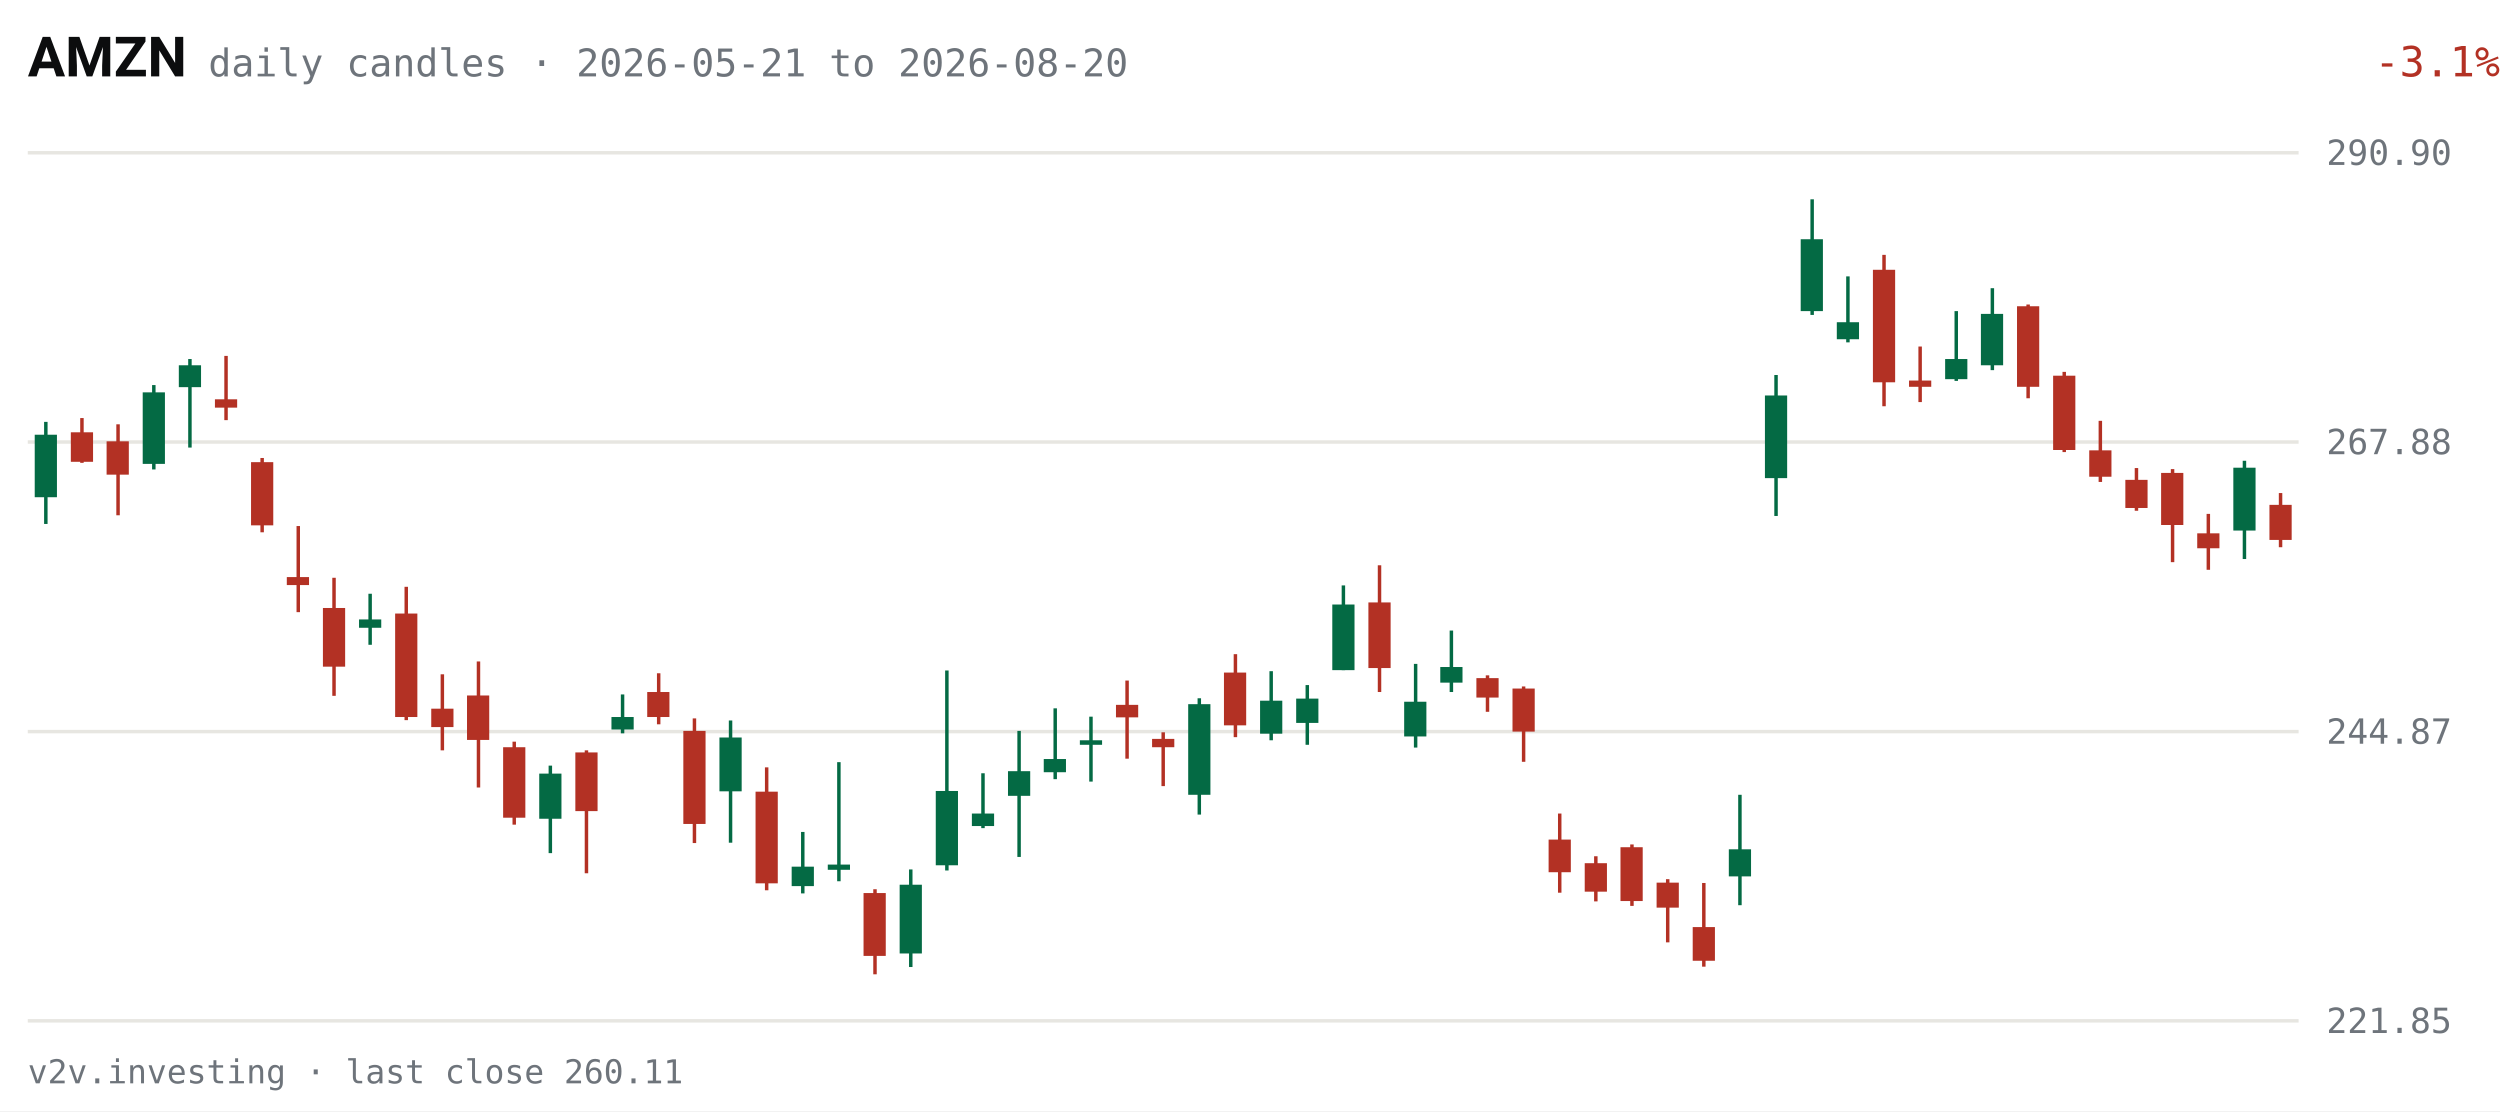
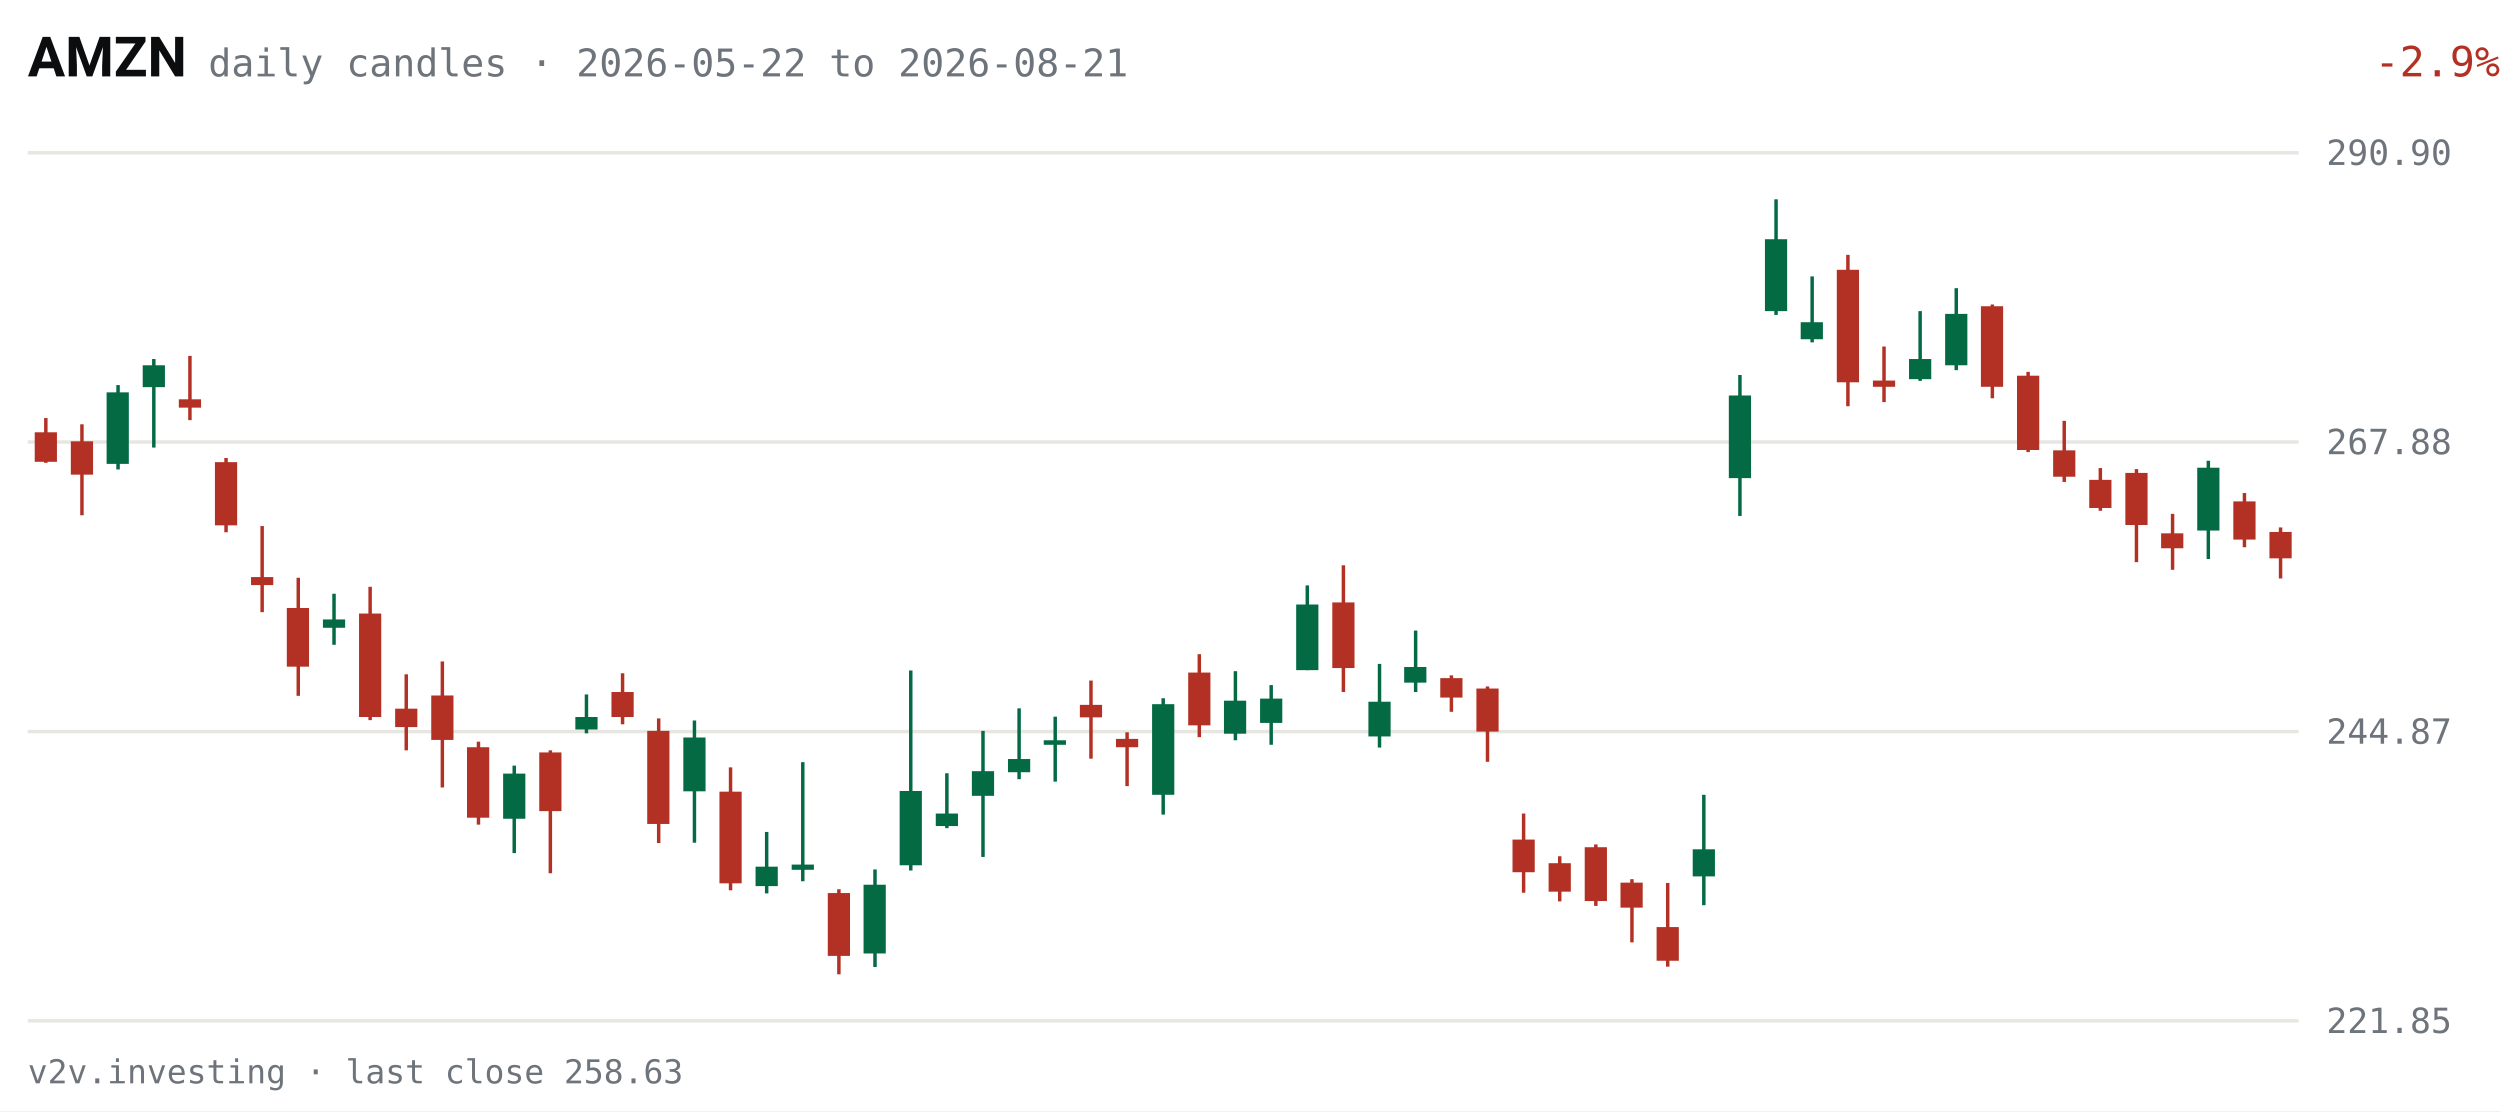
<svg xmlns="http://www.w3.org/2000/svg" viewBox="0 0 720 320" width="720" height="320" role="img" aria-label="AMZN daily candles, last 63 sessions">
  <rect width="720" height="320" fill="#FFFFFF" />
  <text x="8" y="22" fill="#0C0D0E" font-size="16" font-weight="600" font-family="system-ui,-apple-system,Segoe UI,Roboto,sans-serif">AMZN</text>
-   <text x="60" y="22" fill="#6E747B" font-size="11" font-family="ui-monospace,SFMono-Regular,Menlo,Consolas,monospace">daily candles · 2026-05-21 to 2026-08-20</text>
-   <text x="670" y="22" fill="#B33124" font-size="12" text-anchor="end" font-family="ui-monospace,SFMono-Regular,Menlo,Consolas,monospace" transform="translate(50,0)">-3.1%</text>
+   <text x="60" y="22" fill="#6E747B" font-size="11" font-family="ui-monospace,SFMono-Regular,Menlo,Consolas,monospace">daily candles · 2026-05-22 to 2026-08-21</text>
+   <text x="670" y="22" fill="#B33124" font-size="12" text-anchor="end" font-family="ui-monospace,SFMono-Regular,Menlo,Consolas,monospace" transform="translate(50,0)">-2.9%</text>
  <g font-family="ui-monospace,SFMono-Regular,Menlo,Consolas,monospace">
    <line x1="8" y1="294.0" x2="662" y2="294.0" stroke="#E7E6E1" stroke-width="1" />
    <text x="670" y="297.5" fill="#6E747B" font-size="10">221.85</text>
    <line x1="8" y1="210.7" x2="662" y2="210.7" stroke="#E7E6E1" stroke-width="1" />
    <text x="670" y="214.2" fill="#6E747B" font-size="10">244.87</text>
    <line x1="8" y1="127.3" x2="662" y2="127.3" stroke="#E7E6E1" stroke-width="1" />
    <text x="670" y="130.8" fill="#6E747B" font-size="10">267.88</text>
    <line x1="8" y1="44.0" x2="662" y2="44.0" stroke="#E7E6E1" stroke-width="1" />
    <text x="670" y="47.5" fill="#6E747B" font-size="10">290.90</text>
-     <line x1="13.2" y1="121.5" x2="13.2" y2="150.9" stroke="#046A44" stroke-width="1" />
-     <rect x="10.0" y="125.2" width="6.4" height="18.0" fill="#046A44" />
-     <line x1="23.6" y1="120.4" x2="23.6" y2="133.3" stroke="#B33124" stroke-width="1" />
-     <rect x="20.4" y="124.5" width="6.4" height="8.5" fill="#B33124" />
-     <line x1="34.0" y1="122.2" x2="34.0" y2="148.4" stroke="#B33124" stroke-width="1" />
-     <rect x="30.7" y="127.1" width="6.4" height="9.6" fill="#B33124" />
-     <line x1="44.3" y1="110.9" x2="44.3" y2="135.2" stroke="#046A44" stroke-width="1" />
-     <rect x="41.1" y="113.0" width="6.4" height="20.6" fill="#046A44" />
-     <line x1="54.7" y1="103.4" x2="54.7" y2="128.9" stroke="#046A44" stroke-width="1" />
-     <rect x="51.5" y="105.2" width="6.4" height="6.3" fill="#046A44" />
-     <line x1="65.1" y1="102.5" x2="65.1" y2="121.0" stroke="#B33124" stroke-width="1" />
-     <rect x="61.9" y="115.0" width="6.4" height="2.4" fill="#B33124" />
-     <line x1="75.5" y1="131.9" x2="75.5" y2="153.3" stroke="#B33124" stroke-width="1" />
-     <rect x="72.3" y="133.1" width="6.4" height="18.2" fill="#B33124" />
-     <line x1="85.9" y1="151.5" x2="85.9" y2="176.3" stroke="#B33124" stroke-width="1" />
-     <rect x="82.6" y="166.2" width="6.4" height="2.3" fill="#B33124" />
-     <line x1="96.2" y1="166.4" x2="96.2" y2="200.4" stroke="#B33124" stroke-width="1" />
-     <rect x="93.0" y="175.1" width="6.4" height="16.9" fill="#B33124" />
-     <line x1="106.6" y1="171.0" x2="106.6" y2="185.7" stroke="#046A44" stroke-width="1" />
-     <rect x="103.4" y="178.4" width="6.4" height="2.4" fill="#046A44" />
-     <line x1="117.0" y1="169.0" x2="117.0" y2="207.4" stroke="#B33124" stroke-width="1" />
-     <rect x="113.8" y="176.7" width="6.4" height="29.8" fill="#B33124" />
-     <line x1="127.4" y1="194.2" x2="127.4" y2="216.1" stroke="#B33124" stroke-width="1" />
-     <rect x="124.2" y="204.1" width="6.4" height="5.3" fill="#B33124" />
-     <line x1="137.8" y1="190.5" x2="137.8" y2="226.8" stroke="#B33124" stroke-width="1" />
-     <rect x="134.5" y="200.3" width="6.4" height="12.8" fill="#B33124" />
-     <line x1="148.1" y1="213.6" x2="148.1" y2="237.5" stroke="#B33124" stroke-width="1" />
-     <rect x="144.9" y="215.2" width="6.4" height="20.3" fill="#B33124" />
-     <line x1="158.5" y1="220.5" x2="158.5" y2="245.7" stroke="#046A44" stroke-width="1" />
-     <rect x="155.3" y="222.8" width="6.4" height="13.0" fill="#046A44" />
-     <line x1="168.9" y1="216.1" x2="168.9" y2="251.5" stroke="#B33124" stroke-width="1" />
-     <rect x="165.7" y="216.7" width="6.4" height="16.9" fill="#B33124" />
-     <line x1="179.3" y1="200.0" x2="179.3" y2="211.2" stroke="#046A44" stroke-width="1" />
-     <rect x="176.1" y="206.5" width="6.4" height="3.6" fill="#046A44" />
-     <line x1="189.7" y1="193.9" x2="189.7" y2="208.6" stroke="#B33124" stroke-width="1" />
-     <rect x="186.4" y="199.3" width="6.4" height="7.2" fill="#B33124" />
-     <line x1="200.0" y1="206.9" x2="200.0" y2="242.8" stroke="#B33124" stroke-width="1" />
-     <rect x="196.8" y="210.5" width="6.4" height="26.8" fill="#B33124" />
-     <line x1="210.4" y1="207.5" x2="210.4" y2="242.7" stroke="#046A44" stroke-width="1" />
-     <rect x="207.2" y="212.4" width="6.4" height="15.5" fill="#046A44" />
-     <line x1="220.8" y1="221.0" x2="220.8" y2="256.4" stroke="#B33124" stroke-width="1" />
-     <rect x="217.6" y="228.0" width="6.4" height="26.4" fill="#B33124" />
-     <line x1="231.2" y1="239.6" x2="231.2" y2="257.3" stroke="#046A44" stroke-width="1" />
-     <rect x="228.0" y="249.6" width="6.4" height="5.6" fill="#046A44" />
-     <line x1="241.6" y1="219.5" x2="241.6" y2="253.8" stroke="#046A44" stroke-width="1" />
-     <rect x="238.4" y="249.0" width="6.4" height="1.5" fill="#046A44" />
-     <line x1="252.0" y1="256.1" x2="252.0" y2="280.6" stroke="#B33124" stroke-width="1" />
-     <rect x="248.7" y="257.2" width="6.4" height="18.1" fill="#B33124" />
-     <line x1="262.3" y1="250.4" x2="262.3" y2="278.5" stroke="#046A44" stroke-width="1" />
-     <rect x="259.1" y="254.8" width="6.4" height="19.8" fill="#046A44" />
-     <line x1="272.7" y1="193.1" x2="272.7" y2="250.7" stroke="#046A44" stroke-width="1" />
-     <rect x="269.5" y="227.8" width="6.4" height="21.4" fill="#046A44" />
-     <line x1="283.1" y1="222.7" x2="283.1" y2="238.5" stroke="#046A44" stroke-width="1" />
-     <rect x="279.9" y="234.3" width="6.4" height="3.6" fill="#046A44" />
-     <line x1="293.5" y1="210.5" x2="293.5" y2="246.8" stroke="#046A44" stroke-width="1" />
-     <rect x="290.3" y="222.1" width="6.4" height="7.1" fill="#046A44" />
-     <line x1="303.9" y1="204.0" x2="303.9" y2="224.4" stroke="#046A44" stroke-width="1" />
-     <rect x="300.6" y="218.6" width="6.4" height="3.8" fill="#046A44" />
-     <line x1="314.2" y1="206.4" x2="314.2" y2="225.1" stroke="#046A44" stroke-width="1" />
-     <rect x="311.0" y="213.2" width="6.4" height="1.3" fill="#046A44" />
-     <line x1="324.6" y1="196.0" x2="324.6" y2="218.5" stroke="#B33124" stroke-width="1" />
-     <rect x="321.4" y="203.0" width="6.4" height="3.6" fill="#B33124" />
-     <line x1="335.0" y1="210.9" x2="335.0" y2="226.4" stroke="#B33124" stroke-width="1" />
-     <rect x="331.8" y="212.8" width="6.4" height="2.4" fill="#B33124" />
-     <line x1="345.4" y1="201.1" x2="345.4" y2="234.6" stroke="#046A44" stroke-width="1" />
-     <rect x="342.2" y="202.8" width="6.4" height="26.1" fill="#046A44" />
-     <line x1="355.8" y1="188.4" x2="355.8" y2="212.3" stroke="#B33124" stroke-width="1" />
-     <rect x="352.5" y="193.7" width="6.4" height="15.2" fill="#B33124" />
-     <line x1="366.1" y1="193.3" x2="366.1" y2="213.2" stroke="#046A44" stroke-width="1" />
-     <rect x="362.9" y="201.8" width="6.4" height="9.5" fill="#046A44" />
-     <line x1="376.5" y1="197.3" x2="376.5" y2="214.5" stroke="#046A44" stroke-width="1" />
-     <rect x="373.3" y="201.2" width="6.4" height="7.0" fill="#046A44" />
-     <line x1="386.9" y1="168.6" x2="386.9" y2="193.0" stroke="#046A44" stroke-width="1" />
-     <rect x="383.7" y="174.1" width="6.4" height="18.9" fill="#046A44" />
-     <line x1="397.3" y1="162.8" x2="397.3" y2="199.3" stroke="#B33124" stroke-width="1" />
-     <rect x="394.1" y="173.5" width="6.4" height="18.9" fill="#B33124" />
-     <line x1="407.7" y1="191.2" x2="407.7" y2="215.3" stroke="#046A44" stroke-width="1" />
-     <rect x="404.4" y="202.1" width="6.4" height="10.0" fill="#046A44" />
-     <line x1="418.0" y1="181.6" x2="418.0" y2="199.3" stroke="#046A44" stroke-width="1" />
-     <rect x="414.8" y="192.1" width="6.4" height="4.5" fill="#046A44" />
-     <line x1="428.4" y1="194.5" x2="428.4" y2="205.0" stroke="#B33124" stroke-width="1" />
-     <rect x="425.2" y="195.3" width="6.4" height="5.6" fill="#B33124" />
-     <line x1="438.8" y1="197.7" x2="438.8" y2="219.4" stroke="#B33124" stroke-width="1" />
-     <rect x="435.6" y="198.3" width="6.4" height="12.4" fill="#B33124" />
-     <line x1="449.2" y1="234.3" x2="449.2" y2="257.1" stroke="#B33124" stroke-width="1" />
-     <rect x="446.0" y="241.8" width="6.4" height="9.4" fill="#B33124" />
-     <line x1="459.6" y1="246.6" x2="459.6" y2="259.6" stroke="#B33124" stroke-width="1" />
-     <rect x="456.4" y="248.6" width="6.4" height="8.2" fill="#B33124" />
-     <line x1="470.0" y1="243.2" x2="470.0" y2="260.9" stroke="#B33124" stroke-width="1" />
-     <rect x="466.7" y="244.0" width="6.4" height="15.5" fill="#B33124" />
-     <line x1="480.3" y1="253.2" x2="480.3" y2="271.4" stroke="#B33124" stroke-width="1" />
-     <rect x="477.1" y="254.2" width="6.4" height="7.2" fill="#B33124" />
-     <line x1="490.7" y1="254.3" x2="490.7" y2="278.4" stroke="#B33124" stroke-width="1" />
-     <rect x="487.5" y="267.0" width="6.4" height="9.7" fill="#B33124" />
-     <line x1="501.1" y1="228.9" x2="501.1" y2="260.7" stroke="#046A44" stroke-width="1" />
-     <rect x="497.9" y="244.6" width="6.4" height="7.8" fill="#046A44" />
-     <line x1="511.5" y1="108.0" x2="511.5" y2="148.6" stroke="#046A44" stroke-width="1" />
-     <rect x="508.3" y="113.9" width="6.4" height="23.8" fill="#046A44" />
-     <line x1="521.9" y1="57.4" x2="521.9" y2="90.7" stroke="#046A44" stroke-width="1" />
-     <rect x="518.6" y="68.9" width="6.4" height="20.7" fill="#046A44" />
-     <line x1="532.2" y1="79.6" x2="532.2" y2="98.6" stroke="#046A44" stroke-width="1" />
-     <rect x="529.0" y="92.8" width="6.4" height="4.9" fill="#046A44" />
-     <line x1="542.6" y1="73.4" x2="542.6" y2="117.0" stroke="#B33124" stroke-width="1" />
-     <rect x="539.4" y="77.7" width="6.4" height="32.4" fill="#B33124" />
-     <line x1="553.0" y1="99.8" x2="553.0" y2="115.8" stroke="#B33124" stroke-width="1" />
-     <rect x="549.8" y="109.6" width="6.4" height="1.8" fill="#B33124" />
-     <line x1="563.4" y1="89.6" x2="563.4" y2="109.7" stroke="#046A44" stroke-width="1" />
-     <rect x="560.2" y="103.4" width="6.4" height="5.8" fill="#046A44" />
-     <line x1="573.8" y1="83.0" x2="573.8" y2="106.6" stroke="#046A44" stroke-width="1" />
-     <rect x="570.5" y="90.4" width="6.4" height="14.8" fill="#046A44" />
-     <line x1="584.1" y1="87.7" x2="584.1" y2="114.7" stroke="#B33124" stroke-width="1" />
-     <rect x="580.9" y="88.2" width="6.4" height="23.2" fill="#B33124" />
-     <line x1="594.5" y1="107.1" x2="594.5" y2="130.2" stroke="#B33124" stroke-width="1" />
-     <rect x="591.3" y="108.2" width="6.4" height="21.4" fill="#B33124" />
-     <line x1="604.9" y1="121.2" x2="604.9" y2="138.8" stroke="#B33124" stroke-width="1" />
-     <rect x="601.7" y="129.7" width="6.4" height="7.6" fill="#B33124" />
-     <line x1="615.3" y1="134.8" x2="615.3" y2="147.1" stroke="#B33124" stroke-width="1" />
-     <rect x="612.1" y="138.2" width="6.4" height="8.1" fill="#B33124" />
-     <line x1="625.7" y1="135.1" x2="625.7" y2="161.9" stroke="#B33124" stroke-width="1" />
-     <rect x="622.4" y="136.2" width="6.4" height="15.0" fill="#B33124" />
-     <line x1="636.0" y1="148.0" x2="636.0" y2="164.1" stroke="#B33124" stroke-width="1" />
-     <rect x="632.8" y="153.6" width="6.4" height="4.3" fill="#B33124" />
-     <line x1="646.4" y1="132.7" x2="646.4" y2="161.0" stroke="#046A44" stroke-width="1" />
-     <rect x="643.2" y="134.7" width="6.4" height="18.1" fill="#046A44" />
-     <line x1="656.8" y1="142.0" x2="656.8" y2="157.6" stroke="#B33124" stroke-width="1" />
-     <rect x="653.6" y="145.4" width="6.4" height="10.1" fill="#B33124" />
+     <line x1="13.2" y1="120.4" x2="13.2" y2="133.3" stroke="#B33124" stroke-width="1" />
+     <rect x="10.0" y="124.5" width="6.4" height="8.5" fill="#B33124" />
+     <line x1="23.6" y1="122.2" x2="23.6" y2="148.4" stroke="#B33124" stroke-width="1" />
+     <rect x="20.4" y="127.1" width="6.4" height="9.6" fill="#B33124" />
+     <line x1="34.0" y1="110.9" x2="34.0" y2="135.2" stroke="#046A44" stroke-width="1" />
+     <rect x="30.7" y="113.0" width="6.4" height="20.6" fill="#046A44" />
+     <line x1="44.3" y1="103.4" x2="44.3" y2="128.9" stroke="#046A44" stroke-width="1" />
+     <rect x="41.1" y="105.2" width="6.4" height="6.3" fill="#046A44" />
+     <line x1="54.7" y1="102.5" x2="54.7" y2="121.0" stroke="#B33124" stroke-width="1" />
+     <rect x="51.5" y="115.0" width="6.4" height="2.4" fill="#B33124" />
+     <line x1="65.1" y1="131.9" x2="65.1" y2="153.3" stroke="#B33124" stroke-width="1" />
+     <rect x="61.9" y="133.1" width="6.4" height="18.2" fill="#B33124" />
+     <line x1="75.5" y1="151.5" x2="75.5" y2="176.3" stroke="#B33124" stroke-width="1" />
+     <rect x="72.3" y="166.2" width="6.4" height="2.3" fill="#B33124" />
+     <line x1="85.9" y1="166.4" x2="85.9" y2="200.4" stroke="#B33124" stroke-width="1" />
+     <rect x="82.6" y="175.1" width="6.4" height="16.9" fill="#B33124" />
+     <line x1="96.2" y1="171.0" x2="96.2" y2="185.7" stroke="#046A44" stroke-width="1" />
+     <rect x="93.0" y="178.4" width="6.4" height="2.4" fill="#046A44" />
+     <line x1="106.6" y1="169.0" x2="106.6" y2="207.4" stroke="#B33124" stroke-width="1" />
+     <rect x="103.4" y="176.7" width="6.4" height="29.8" fill="#B33124" />
+     <line x1="117.0" y1="194.2" x2="117.0" y2="216.1" stroke="#B33124" stroke-width="1" />
+     <rect x="113.8" y="204.1" width="6.4" height="5.3" fill="#B33124" />
+     <line x1="127.4" y1="190.5" x2="127.4" y2="226.8" stroke="#B33124" stroke-width="1" />
+     <rect x="124.2" y="200.3" width="6.4" height="12.8" fill="#B33124" />
+     <line x1="137.8" y1="213.6" x2="137.8" y2="237.5" stroke="#B33124" stroke-width="1" />
+     <rect x="134.5" y="215.2" width="6.4" height="20.3" fill="#B33124" />
+     <line x1="148.1" y1="220.5" x2="148.1" y2="245.7" stroke="#046A44" stroke-width="1" />
+     <rect x="144.9" y="222.8" width="6.4" height="13.0" fill="#046A44" />
+     <line x1="158.5" y1="216.1" x2="158.5" y2="251.5" stroke="#B33124" stroke-width="1" />
+     <rect x="155.3" y="216.7" width="6.4" height="16.9" fill="#B33124" />
+     <line x1="168.9" y1="200.0" x2="168.9" y2="211.2" stroke="#046A44" stroke-width="1" />
+     <rect x="165.7" y="206.5" width="6.4" height="3.6" fill="#046A44" />
+     <line x1="179.3" y1="193.9" x2="179.3" y2="208.6" stroke="#B33124" stroke-width="1" />
+     <rect x="176.1" y="199.3" width="6.4" height="7.2" fill="#B33124" />
+     <line x1="189.7" y1="206.9" x2="189.7" y2="242.8" stroke="#B33124" stroke-width="1" />
+     <rect x="186.4" y="210.5" width="6.4" height="26.8" fill="#B33124" />
+     <line x1="200.0" y1="207.5" x2="200.0" y2="242.7" stroke="#046A44" stroke-width="1" />
+     <rect x="196.8" y="212.4" width="6.4" height="15.5" fill="#046A44" />
+     <line x1="210.4" y1="221.0" x2="210.4" y2="256.4" stroke="#B33124" stroke-width="1" />
+     <rect x="207.2" y="228.0" width="6.4" height="26.4" fill="#B33124" />
+     <line x1="220.8" y1="239.6" x2="220.8" y2="257.3" stroke="#046A44" stroke-width="1" />
+     <rect x="217.6" y="249.6" width="6.4" height="5.6" fill="#046A44" />
+     <line x1="231.2" y1="219.5" x2="231.2" y2="253.8" stroke="#046A44" stroke-width="1" />
+     <rect x="228.0" y="249.0" width="6.4" height="1.5" fill="#046A44" />
+     <line x1="241.6" y1="256.1" x2="241.6" y2="280.6" stroke="#B33124" stroke-width="1" />
+     <rect x="238.4" y="257.2" width="6.4" height="18.1" fill="#B33124" />
+     <line x1="252.0" y1="250.4" x2="252.0" y2="278.5" stroke="#046A44" stroke-width="1" />
+     <rect x="248.7" y="254.8" width="6.4" height="19.8" fill="#046A44" />
+     <line x1="262.3" y1="193.1" x2="262.3" y2="250.7" stroke="#046A44" stroke-width="1" />
+     <rect x="259.1" y="227.8" width="6.4" height="21.4" fill="#046A44" />
+     <line x1="272.7" y1="222.7" x2="272.7" y2="238.5" stroke="#046A44" stroke-width="1" />
+     <rect x="269.5" y="234.3" width="6.4" height="3.6" fill="#046A44" />
+     <line x1="283.1" y1="210.5" x2="283.1" y2="246.8" stroke="#046A44" stroke-width="1" />
+     <rect x="279.9" y="222.1" width="6.4" height="7.1" fill="#046A44" />
+     <line x1="293.5" y1="204.0" x2="293.5" y2="224.4" stroke="#046A44" stroke-width="1" />
+     <rect x="290.3" y="218.6" width="6.4" height="3.8" fill="#046A44" />
+     <line x1="303.9" y1="206.4" x2="303.9" y2="225.1" stroke="#046A44" stroke-width="1" />
+     <rect x="300.6" y="213.2" width="6.4" height="1.3" fill="#046A44" />
+     <line x1="314.2" y1="196.0" x2="314.2" y2="218.5" stroke="#B33124" stroke-width="1" />
+     <rect x="311.0" y="203.0" width="6.4" height="3.6" fill="#B33124" />
+     <line x1="324.6" y1="210.9" x2="324.6" y2="226.4" stroke="#B33124" stroke-width="1" />
+     <rect x="321.4" y="212.8" width="6.4" height="2.4" fill="#B33124" />
+     <line x1="335.0" y1="201.1" x2="335.0" y2="234.6" stroke="#046A44" stroke-width="1" />
+     <rect x="331.8" y="202.8" width="6.4" height="26.1" fill="#046A44" />
+     <line x1="345.4" y1="188.4" x2="345.4" y2="212.3" stroke="#B33124" stroke-width="1" />
+     <rect x="342.2" y="193.7" width="6.4" height="15.2" fill="#B33124" />
+     <line x1="355.8" y1="193.3" x2="355.8" y2="213.2" stroke="#046A44" stroke-width="1" />
+     <rect x="352.5" y="201.8" width="6.4" height="9.5" fill="#046A44" />
+     <line x1="366.1" y1="197.3" x2="366.1" y2="214.5" stroke="#046A44" stroke-width="1" />
+     <rect x="362.9" y="201.2" width="6.4" height="7.0" fill="#046A44" />
+     <line x1="376.5" y1="168.6" x2="376.5" y2="193.0" stroke="#046A44" stroke-width="1" />
+     <rect x="373.3" y="174.1" width="6.4" height="18.9" fill="#046A44" />
+     <line x1="386.9" y1="162.8" x2="386.9" y2="199.3" stroke="#B33124" stroke-width="1" />
+     <rect x="383.7" y="173.5" width="6.4" height="18.9" fill="#B33124" />
+     <line x1="397.3" y1="191.2" x2="397.3" y2="215.3" stroke="#046A44" stroke-width="1" />
+     <rect x="394.1" y="202.1" width="6.4" height="10.0" fill="#046A44" />
+     <line x1="407.7" y1="181.6" x2="407.7" y2="199.3" stroke="#046A44" stroke-width="1" />
+     <rect x="404.4" y="192.1" width="6.4" height="4.5" fill="#046A44" />
+     <line x1="418.0" y1="194.5" x2="418.0" y2="205.0" stroke="#B33124" stroke-width="1" />
+     <rect x="414.8" y="195.3" width="6.4" height="5.6" fill="#B33124" />
+     <line x1="428.4" y1="197.7" x2="428.4" y2="219.4" stroke="#B33124" stroke-width="1" />
+     <rect x="425.2" y="198.3" width="6.4" height="12.4" fill="#B33124" />
+     <line x1="438.8" y1="234.3" x2="438.8" y2="257.1" stroke="#B33124" stroke-width="1" />
+     <rect x="435.6" y="241.8" width="6.4" height="9.4" fill="#B33124" />
+     <line x1="449.2" y1="246.6" x2="449.2" y2="259.6" stroke="#B33124" stroke-width="1" />
+     <rect x="446.0" y="248.6" width="6.4" height="8.2" fill="#B33124" />
+     <line x1="459.6" y1="243.2" x2="459.6" y2="260.9" stroke="#B33124" stroke-width="1" />
+     <rect x="456.4" y="244.0" width="6.4" height="15.5" fill="#B33124" />
+     <line x1="470.0" y1="253.2" x2="470.0" y2="271.4" stroke="#B33124" stroke-width="1" />
+     <rect x="466.7" y="254.2" width="6.4" height="7.2" fill="#B33124" />
+     <line x1="480.3" y1="254.3" x2="480.3" y2="278.4" stroke="#B33124" stroke-width="1" />
+     <rect x="477.1" y="267.0" width="6.4" height="9.7" fill="#B33124" />
+     <line x1="490.7" y1="228.9" x2="490.7" y2="260.7" stroke="#046A44" stroke-width="1" />
+     <rect x="487.5" y="244.6" width="6.4" height="7.8" fill="#046A44" />
+     <line x1="501.1" y1="108.0" x2="501.1" y2="148.6" stroke="#046A44" stroke-width="1" />
+     <rect x="497.9" y="113.9" width="6.4" height="23.8" fill="#046A44" />
+     <line x1="511.5" y1="57.4" x2="511.5" y2="90.7" stroke="#046A44" stroke-width="1" />
+     <rect x="508.3" y="68.9" width="6.4" height="20.7" fill="#046A44" />
+     <line x1="521.9" y1="79.6" x2="521.9" y2="98.6" stroke="#046A44" stroke-width="1" />
+     <rect x="518.6" y="92.8" width="6.4" height="4.9" fill="#046A44" />
+     <line x1="532.2" y1="73.4" x2="532.2" y2="117.0" stroke="#B33124" stroke-width="1" />
+     <rect x="529.0" y="77.7" width="6.4" height="32.4" fill="#B33124" />
+     <line x1="542.6" y1="99.8" x2="542.6" y2="115.8" stroke="#B33124" stroke-width="1" />
+     <rect x="539.4" y="109.6" width="6.4" height="1.8" fill="#B33124" />
+     <line x1="553.0" y1="89.6" x2="553.0" y2="109.7" stroke="#046A44" stroke-width="1" />
+     <rect x="549.8" y="103.4" width="6.4" height="5.8" fill="#046A44" />
+     <line x1="563.4" y1="83.0" x2="563.4" y2="106.6" stroke="#046A44" stroke-width="1" />
+     <rect x="560.2" y="90.4" width="6.4" height="14.8" fill="#046A44" />
+     <line x1="573.8" y1="87.7" x2="573.8" y2="114.7" stroke="#B33124" stroke-width="1" />
+     <rect x="570.5" y="88.2" width="6.4" height="23.2" fill="#B33124" />
+     <line x1="584.1" y1="107.1" x2="584.1" y2="130.2" stroke="#B33124" stroke-width="1" />
+     <rect x="580.9" y="108.2" width="6.4" height="21.4" fill="#B33124" />
+     <line x1="594.5" y1="121.2" x2="594.5" y2="138.8" stroke="#B33124" stroke-width="1" />
+     <rect x="591.3" y="129.7" width="6.4" height="7.6" fill="#B33124" />
+     <line x1="604.9" y1="134.8" x2="604.9" y2="147.1" stroke="#B33124" stroke-width="1" />
+     <rect x="601.7" y="138.2" width="6.4" height="8.1" fill="#B33124" />
+     <line x1="615.3" y1="135.1" x2="615.3" y2="161.9" stroke="#B33124" stroke-width="1" />
+     <rect x="612.1" y="136.2" width="6.4" height="15.0" fill="#B33124" />
+     <line x1="625.7" y1="148.0" x2="625.7" y2="164.1" stroke="#B33124" stroke-width="1" />
+     <rect x="622.4" y="153.6" width="6.4" height="4.3" fill="#B33124" />
+     <line x1="636.0" y1="132.7" x2="636.0" y2="161.0" stroke="#046A44" stroke-width="1" />
+     <rect x="632.8" y="134.7" width="6.4" height="18.1" fill="#046A44" />
+     <line x1="646.4" y1="142.0" x2="646.4" y2="157.6" stroke="#B33124" stroke-width="1" />
+     <rect x="643.2" y="144.4" width="6.4" height="11.0" fill="#B33124" />
+     <line x1="656.8" y1="151.9" x2="656.8" y2="166.6" stroke="#B33124" stroke-width="1" />
+     <rect x="653.6" y="153.2" width="6.4" height="7.6" fill="#B33124" />
  </g>
-   <text x="8" y="312" fill="#6E747B" font-size="9.5" font-family="ui-monospace,SFMono-Regular,Menlo,Consolas,monospace">v2v.investing · last close 260.11</text>
+   <text x="8" y="312" fill="#6E747B" font-size="9.5" font-family="ui-monospace,SFMono-Regular,Menlo,Consolas,monospace">v2v.investing · last close 258.63</text>
</svg>
